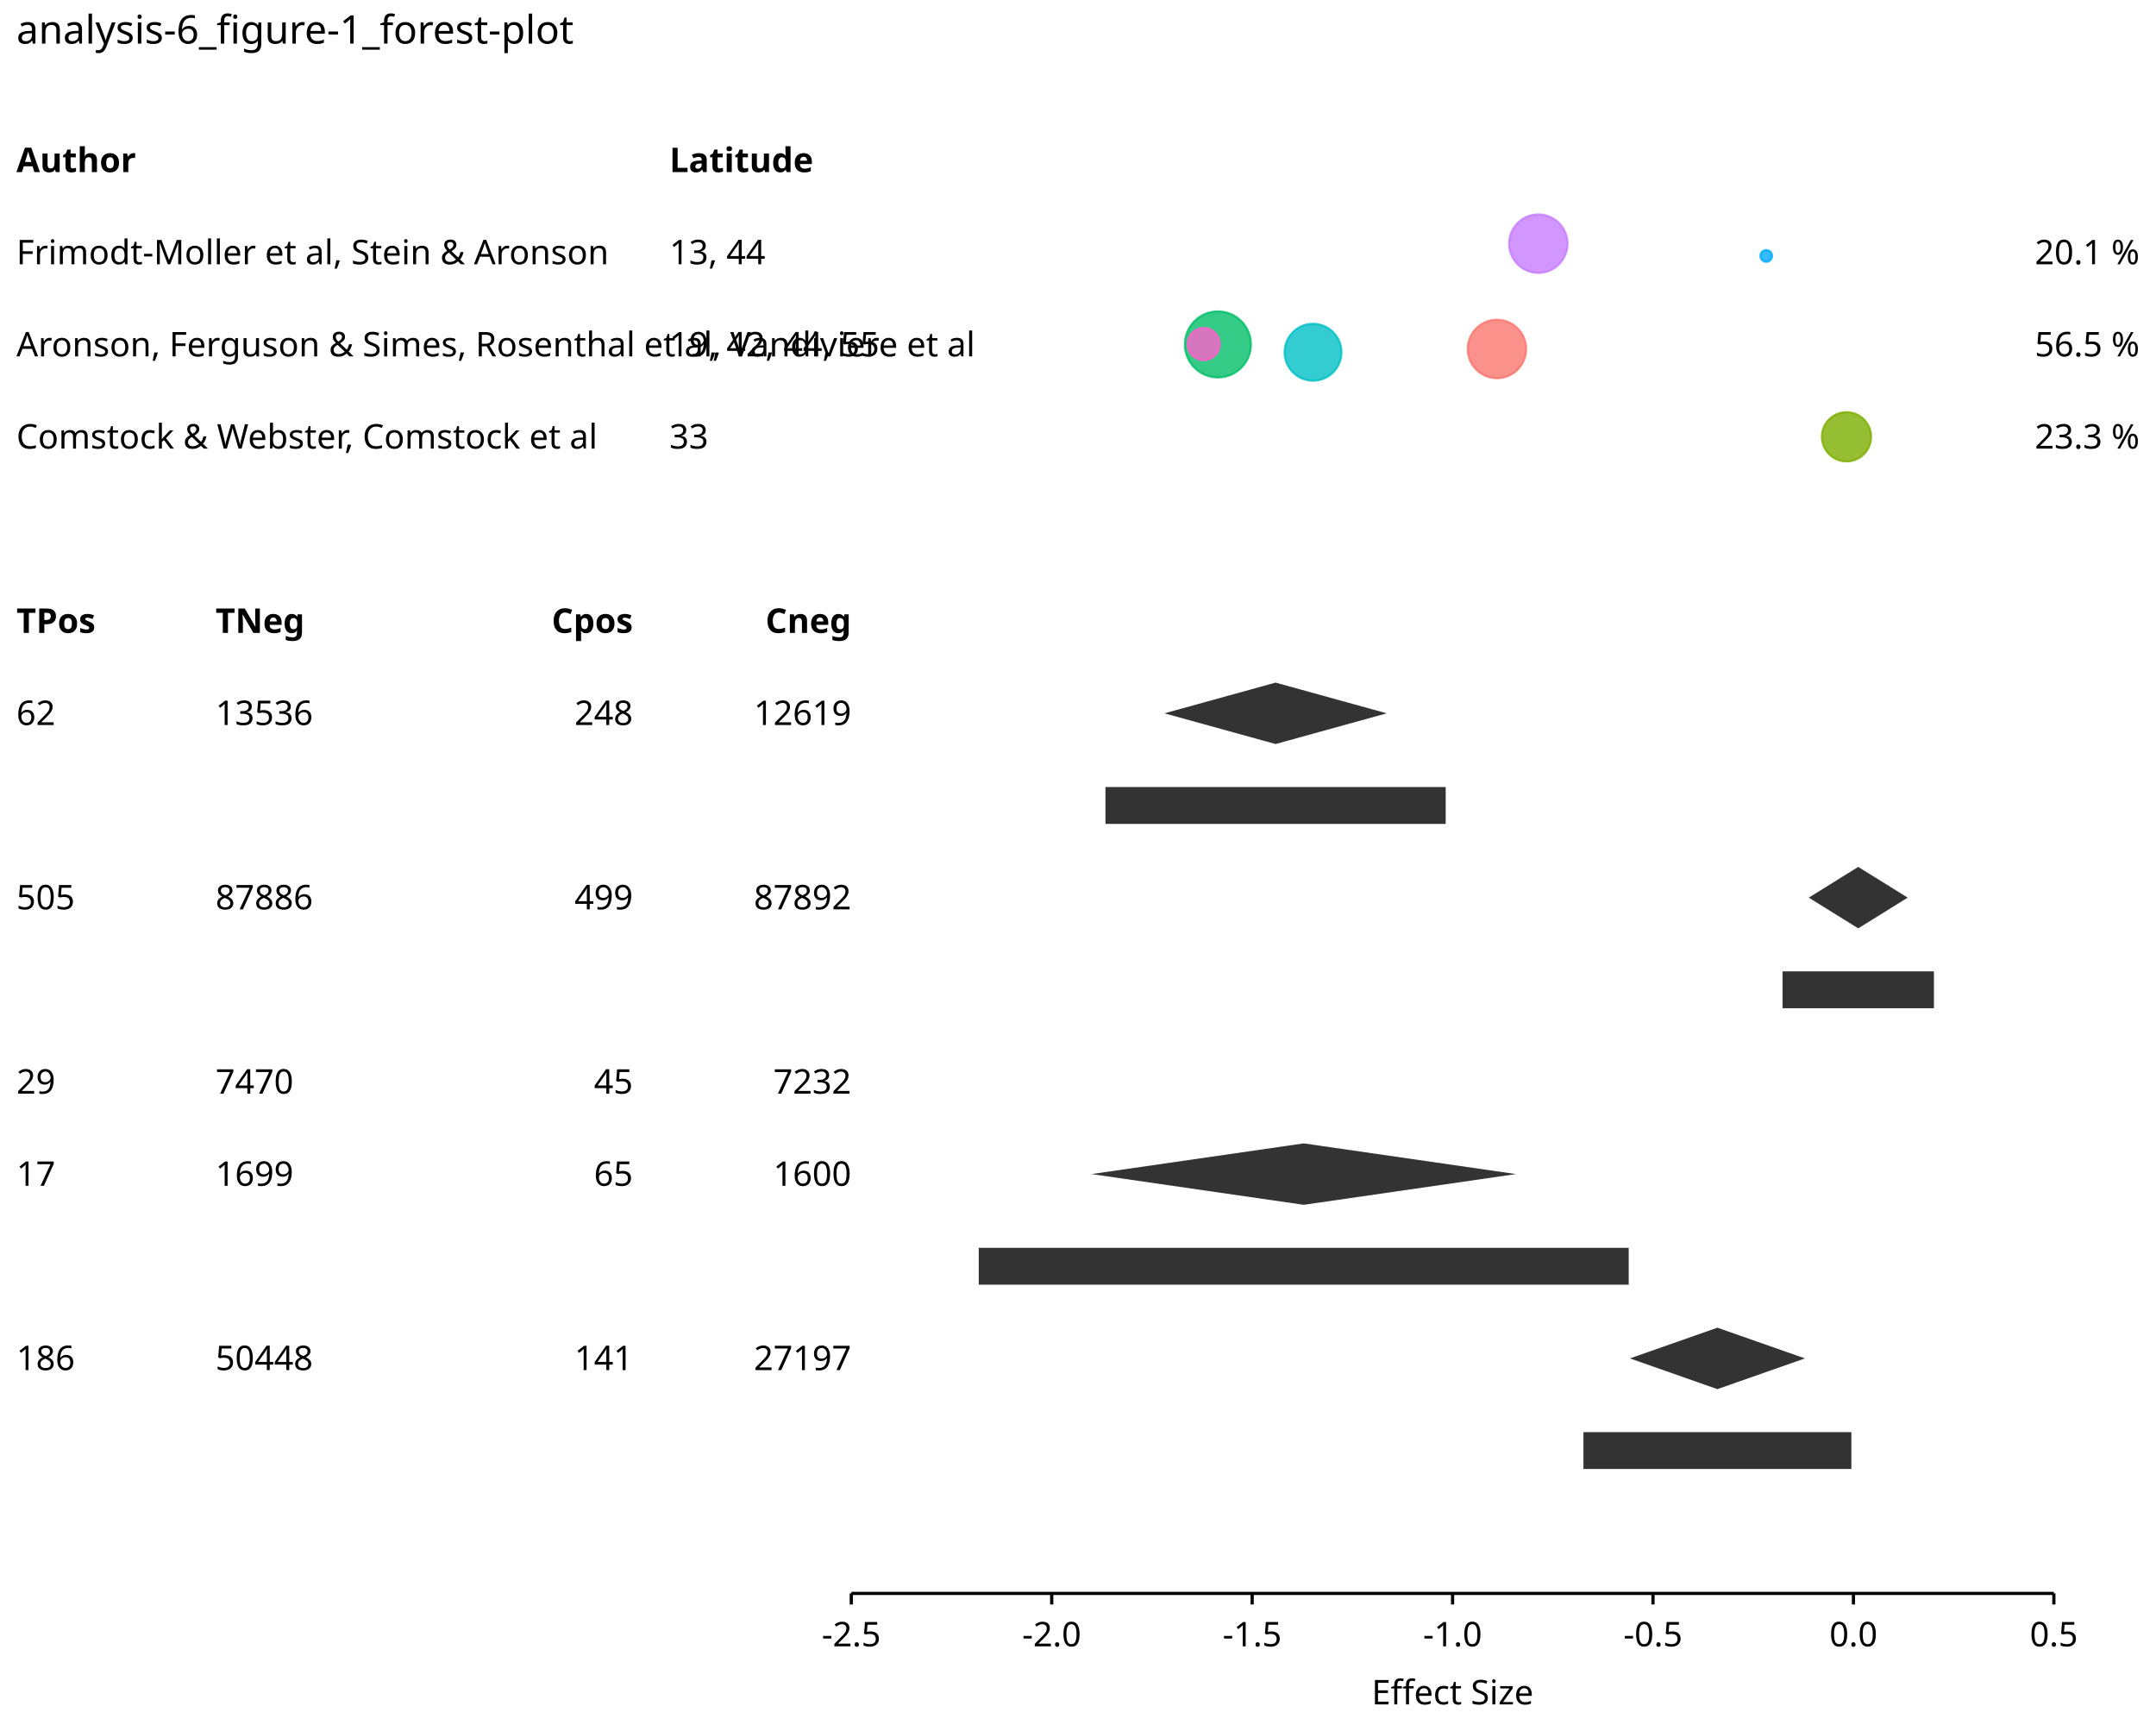
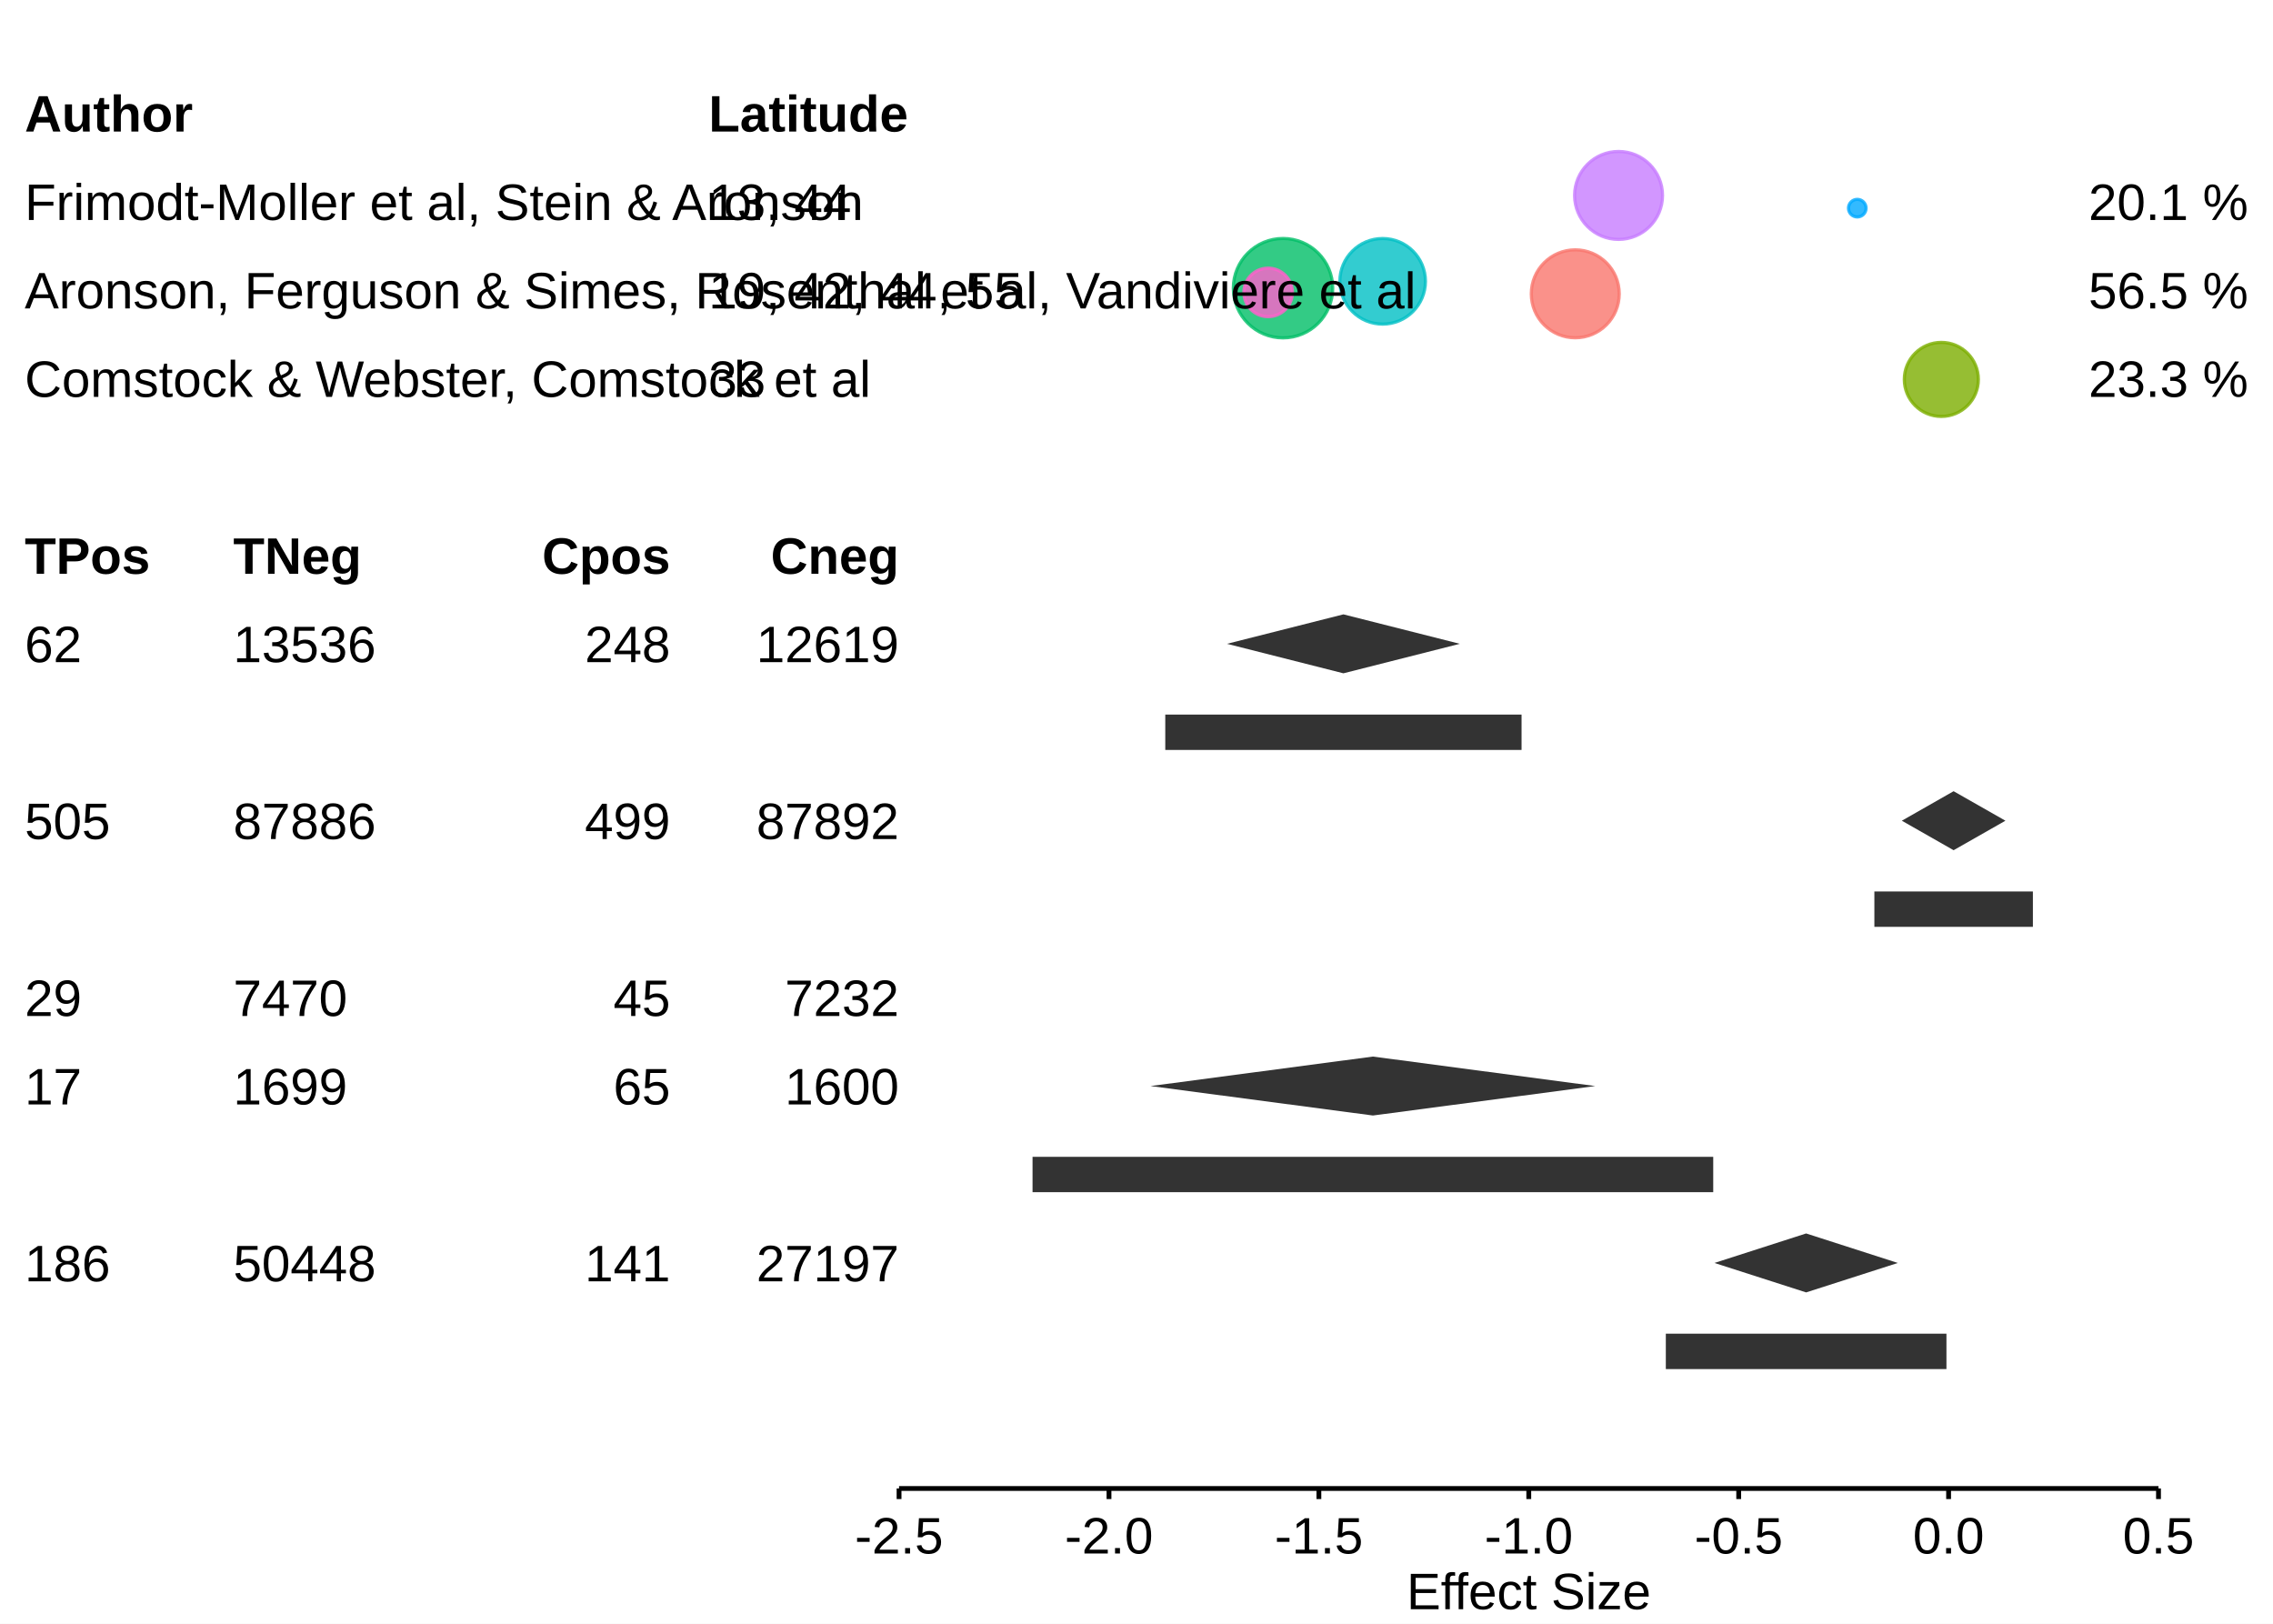
- <svg xmlns="http://www.w3.org/2000/svg" class="svglite" data-engine-version="2.0" width="720.00pt" height="576.00pt" viewBox="0 0 720.00 576.00">
-   <defs>
-     <style type="text/css">
+ <svg xmlns="http://www.w3.org/2000/svg" width="504.00pt" height="360.00pt" viewBox="0 0 504.00 360.00">
+   <g class="svglite">
+     <defs>
+       <style type="text/css">
    .svglite line, .svglite polyline, .svglite polygon, .svglite path, .svglite rect, .svglite circle {
      fill: none;
      stroke: #000000;
      stroke-linecap: round;
      stroke-linejoin: round;
      stroke-miterlimit: 10.00;
    }
+     .svglite text {
+       white-space: pre;
+     }
+     .svglite g.glyphgroup path {
+       fill: inherit;
+       stroke: none;
+     }
  </style>
-   </defs>
-   <rect width="100%" height="100%" style="stroke: none; fill: #FFFFFF;" />
-   <defs>
-     <clipPath id="cpMC4wMHw3MjAuMDB8MC4wMHw1NzYuMDA=">
-       <rect x="0.00" y="0.00" width="720.00" height="576.00" />
-     </clipPath>
-   </defs>
-   <g clip-path="url(#cpMC4wMHw3MjAuMDB8MC4wMHw1NzYuMDA=)">
-     <circle cx="589.84" cy="85.46" r="1.95" style="stroke-width: 0.71; stroke: #00A9FF; stroke-opacity: 0.80; fill: #00A9FF; fill-opacity: 0.80;" />
-     <circle cx="513.72" cy="81.36" r="9.75" style="stroke-width: 0.71; stroke: #C77CFF; stroke-opacity: 0.80; fill: #C77CFF; fill-opacity: 0.80;" />
-     <circle cx="499.91" cy="116.53" r="9.75" style="stroke-width: 0.71; stroke: #F8766D; stroke-opacity: 0.80; fill: #F8766D; fill-opacity: 0.80;" />
-     <circle cx="406.72" cy="115.01" r="11.02" style="stroke-width: 0.71; stroke: #00BE67; stroke-opacity: 0.80; fill: #00BE67; fill-opacity: 0.80;" />
-     <circle cx="438.49" cy="117.62" r="9.49" style="stroke-width: 0.71; stroke: #00BFC4; stroke-opacity: 0.80; fill: #00BFC4; fill-opacity: 0.80;" />
-     <circle cx="401.97" cy="114.89" r="5.38" style="stroke-width: 0.71; stroke: #FF61CC; stroke-opacity: 0.80; fill: #FF61CC; fill-opacity: 0.80;" />
-     <circle cx="616.64" cy="145.85" r="8.21" style="stroke-width: 0.71; stroke: #7CAE00; stroke-opacity: 0.80; fill: #7CAE00; fill-opacity: 0.80;" />
-     <polygon points="388.87,238.19 425.98,227.93 463.10,238.19 425.98,248.44 " style="stroke-width: 1.07; stroke: none; stroke-linecap: butt; fill: #333333;" />
-     <polygon points="369.17,262.80 482.79,262.80 482.79,275.11 369.17,275.11 " style="stroke-width: 1.07; stroke: none; stroke-linecap: butt; fill: #333333;" />
-     <polygon points="604.04,299.73 620.56,289.47 637.07,299.73 620.56,309.99 " style="stroke-width: 1.07; stroke: none; stroke-linecap: butt; fill: #333333;" />
-     <polygon points="595.28,324.35 645.84,324.35 645.84,336.66 595.28,336.66 " style="stroke-width: 1.07; stroke: none; stroke-linecap: butt; fill: #333333;" />
-     <polygon points="364.48,392.04 435.38,381.79 506.28,392.04 435.38,402.30 " style="stroke-width: 1.07; stroke: none; stroke-linecap: butt; fill: #333333;" />
-     <polygon points="326.85,416.66 543.91,416.66 543.91,428.97 326.85,428.97 " style="stroke-width: 1.07; stroke: none; stroke-linecap: butt; fill: #333333;" />
-     <polygon points="544.30,453.59 573.53,443.33 602.76,453.59 573.53,463.85 " style="stroke-width: 1.07; stroke: none; stroke-linecap: butt; fill: #333333;" />
-     <polygon points="528.79,478.21 618.27,478.21 618.27,490.51 528.79,490.51 " style="stroke-width: 1.07; stroke: none; stroke-linecap: butt; fill: #333333;" />
-     <text x="5.48" y="57.47" style="font-size: 11.38px; font-weight: bold; font-family: sans;" textLength="33.54px" lengthAdjust="spacingAndGlyphs">Author</text>
-     <text x="223.56" y="57.47" style="font-size: 11.38px; font-weight: bold; font-family: sans;" textLength="40.50px" lengthAdjust="spacingAndGlyphs">Latitude</text>
-     <text x="5.48" y="88.24" style="font-size: 11.38px; font-family: sans;" textLength="186.61px" lengthAdjust="spacingAndGlyphs">Frimodt-Moller et al, Stein &amp; Aronson</text>
-     <text x="5.48" y="119.01" style="font-size: 11.38px; font-family: sans;" textLength="309.39px" lengthAdjust="spacingAndGlyphs">Aronson, Ferguson &amp; Simes, Rosenthal et al, Vandiviere et al</text>
-     <text x="5.48" y="149.79" style="font-size: 11.38px; font-family: sans;" textLength="188.52px" lengthAdjust="spacingAndGlyphs">Comstock &amp; Webster, Comstock et al</text>
-     <text x="223.56" y="88.24" style="font-size: 11.38px; font-family: sans;" textLength="31.64px" lengthAdjust="spacingAndGlyphs">13, 44</text>
-     <text x="223.56" y="119.01" style="font-size: 11.38px; font-family: sans;" textLength="69.61px" lengthAdjust="spacingAndGlyphs">19, 42, 44, 55</text>
-     <text x="223.56" y="149.79" style="font-size: 11.38px; font-family: sans;" textLength="12.66px" lengthAdjust="spacingAndGlyphs">33</text>
-     <text x="5.48" y="211.33" style="font-size: 11.38px; font-weight: bold; font-family: sans;" textLength="26.57px" lengthAdjust="spacingAndGlyphs">TPos</text>
-     <text x="71.97" y="211.33" style="font-size: 11.38px; font-weight: bold; font-family: sans;" textLength="27.83px" lengthAdjust="spacingAndGlyphs">TNeg</text>
-     <text x="211.38" y="211.33" text-anchor="end" style="font-size: 11.38px; font-weight: bold; font-family: sans;" textLength="26.58px" lengthAdjust="spacingAndGlyphs">Cpos</text>
-     <text x="284.29" y="211.33" text-anchor="end" style="font-size: 11.38px; font-weight: bold; font-family: sans;" textLength="27.21px" lengthAdjust="spacingAndGlyphs">Cneg</text>
-     <text x="5.48" y="242.10" style="font-size: 11.38px; font-family: sans;" textLength="12.66px" lengthAdjust="spacingAndGlyphs">62</text>
-     <text x="5.48" y="303.65" style="font-size: 11.38px; font-family: sans;" textLength="18.99px" lengthAdjust="spacingAndGlyphs">505</text>
-     <text x="5.48" y="365.19" style="font-size: 11.38px; font-family: sans;" textLength="12.66px" lengthAdjust="spacingAndGlyphs">29</text>
-     <text x="5.48" y="395.96" style="font-size: 11.38px; font-family: sans;" textLength="12.66px" lengthAdjust="spacingAndGlyphs">17</text>
-     <text x="5.48" y="457.50" style="font-size: 11.38px; font-family: sans;" textLength="18.99px" lengthAdjust="spacingAndGlyphs">186</text>
-     <text x="71.97" y="242.10" style="font-size: 11.38px; font-family: sans;" textLength="31.65px" lengthAdjust="spacingAndGlyphs">13536</text>
-     <text x="71.97" y="303.65" style="font-size: 11.38px; font-family: sans;" textLength="31.65px" lengthAdjust="spacingAndGlyphs">87886</text>
-     <text x="71.97" y="365.19" style="font-size: 11.38px; font-family: sans;" textLength="25.32px" lengthAdjust="spacingAndGlyphs">7470</text>
-     <text x="71.97" y="395.96" style="font-size: 11.38px; font-family: sans;" textLength="25.32px" lengthAdjust="spacingAndGlyphs">1699</text>
-     <text x="71.97" y="457.50" style="font-size: 11.38px; font-family: sans;" textLength="31.65px" lengthAdjust="spacingAndGlyphs">50448</text>
-     <text x="211.38" y="242.10" text-anchor="end" style="font-size: 11.38px; font-family: sans;" textLength="18.99px" lengthAdjust="spacingAndGlyphs">248</text>
-     <text x="211.38" y="303.65" text-anchor="end" style="font-size: 11.38px; font-family: sans;" textLength="18.99px" lengthAdjust="spacingAndGlyphs">499</text>
-     <text x="211.38" y="365.19" text-anchor="end" style="font-size: 11.38px; font-family: sans;" textLength="12.66px" lengthAdjust="spacingAndGlyphs">45</text>
-     <text x="211.38" y="395.96" text-anchor="end" style="font-size: 11.38px; font-family: sans;" textLength="12.66px" lengthAdjust="spacingAndGlyphs">65</text>
-     <text x="211.38" y="457.50" text-anchor="end" style="font-size: 11.38px; font-family: sans;" textLength="18.99px" lengthAdjust="spacingAndGlyphs">141</text>
-     <text x="284.29" y="242.10" text-anchor="end" style="font-size: 11.38px; font-family: sans;" textLength="31.65px" lengthAdjust="spacingAndGlyphs">12619</text>
-     <text x="284.29" y="303.65" text-anchor="end" style="font-size: 11.38px; font-family: sans;" textLength="31.65px" lengthAdjust="spacingAndGlyphs">87892</text>
-     <text x="284.29" y="365.19" text-anchor="end" style="font-size: 11.38px; font-family: sans;" textLength="25.32px" lengthAdjust="spacingAndGlyphs">7232</text>
-     <text x="284.29" y="395.96" text-anchor="end" style="font-size: 11.38px; font-family: sans;" textLength="25.32px" lengthAdjust="spacingAndGlyphs">1600</text>
-     <text x="284.29" y="457.50" text-anchor="end" style="font-size: 11.38px; font-family: sans;" textLength="31.65px" lengthAdjust="spacingAndGlyphs">27197</text>
-     <text x="714.52" y="88.24" text-anchor="end" style="font-size: 11.38px; font-family: sans;" textLength="35.43px" lengthAdjust="spacingAndGlyphs">20.1 %</text>
-     <text x="714.52" y="119.01" text-anchor="end" style="font-size: 11.38px; font-family: sans;" textLength="35.43px" lengthAdjust="spacingAndGlyphs">56.5 %</text>
-     <text x="714.52" y="149.79" text-anchor="end" style="font-size: 11.38px; font-family: sans;" textLength="35.43px" lengthAdjust="spacingAndGlyphs">23.3 %</text>
-     <line x1="284.29" y1="532.06" x2="685.89" y2="532.06" style="stroke-width: 1.07; stroke-linecap: butt;" />
-     <line x1="284.29" y1="532.06" x2="284.29" y2="535.75" style="stroke-width: 1.07; stroke-linecap: butt;" />
-     <line x1="351.22" y1="532.06" x2="351.22" y2="535.75" style="stroke-width: 1.07; stroke-linecap: butt;" />
-     <line x1="418.16" y1="532.06" x2="418.16" y2="535.75" style="stroke-width: 1.07; stroke-linecap: butt;" />
-     <line x1="485.09" y1="532.06" x2="485.09" y2="535.75" style="stroke-width: 1.07; stroke-linecap: butt;" />
-     <line x1="552.02" y1="532.06" x2="552.02" y2="535.75" style="stroke-width: 1.07; stroke-linecap: butt;" />
-     <line x1="618.96" y1="532.06" x2="618.96" y2="535.75" style="stroke-width: 1.07; stroke-linecap: butt;" />
-     <line x1="685.89" y1="532.06" x2="685.89" y2="535.75" style="stroke-width: 1.07; stroke-linecap: butt;" />
-     <text x="284.29" y="549.74" text-anchor="middle" style="font-size: 11.38px; font-family: sans;" textLength="19.61px" lengthAdjust="spacingAndGlyphs">-2.5</text>
-     <text x="351.22" y="549.74" text-anchor="middle" style="font-size: 11.38px; font-family: sans;" textLength="19.61px" lengthAdjust="spacingAndGlyphs">-2.0</text>
-     <text x="418.16" y="549.74" text-anchor="middle" style="font-size: 11.38px; font-family: sans;" textLength="19.61px" lengthAdjust="spacingAndGlyphs">-1.5</text>
-     <text x="485.09" y="549.74" text-anchor="middle" style="font-size: 11.38px; font-family: sans;" textLength="19.61px" lengthAdjust="spacingAndGlyphs">-1.0</text>
-     <text x="552.02" y="549.74" text-anchor="middle" style="font-size: 11.38px; font-family: sans;" textLength="19.61px" lengthAdjust="spacingAndGlyphs">-0.5</text>
-     <text x="618.96" y="549.74" text-anchor="middle" style="font-size: 11.38px; font-family: sans;" textLength="15.82px" lengthAdjust="spacingAndGlyphs">0.0</text>
-     <text x="685.89" y="549.74" text-anchor="middle" style="font-size: 11.38px; font-family: sans;" textLength="15.82px" lengthAdjust="spacingAndGlyphs">0.5</text>
-     <text x="485.09" y="569.12" text-anchor="middle" style="font-size: 11.38px; font-family: sans;" textLength="54.41px" lengthAdjust="spacingAndGlyphs">Effect Size</text>
-     <text x="5.48" y="14.56" style="font-size: 13.20px; font-family: sans;" textLength="177.57px" lengthAdjust="spacingAndGlyphs">analysis-6_figure-1_forest-plot</text>
+     </defs>
+     <rect width="100%" height="100%" style="stroke: none; fill: #FFFFFF;" />
+     <defs>
+       <clipPath id="cpMC4wMHw1MDQuMDB8MC4wMHwzNjAuMDA=">
+         <rect x="0.00" y="0.00" width="504.00" height="360.00" />
+       </clipPath>
+     </defs>
+     <g clip-path="url(#cpMC4wMHw1MDQuMDB8MC4wMHwzNjAuMDA=)">
+       <circle cx="411.82" cy="46.15" r="1.95" style="stroke-width: 0.71; stroke: #00A9FF; stroke-opacity: 0.80; fill: #00A9FF; fill-opacity: 0.80;" />
+       <circle cx="358.89" cy="43.33" r="9.75" style="stroke-width: 0.71; stroke: #C77CFF; stroke-opacity: 0.80; fill: #C77CFF; fill-opacity: 0.80;" />
+       <circle cx="349.29" cy="65.14" r="9.75" style="stroke-width: 0.71; stroke: #F8766D; stroke-opacity: 0.80; fill: #F8766D; fill-opacity: 0.80;" />
+       <circle cx="284.49" cy="63.89" r="11.02" style="stroke-width: 0.71; stroke: #00BE67; stroke-opacity: 0.80; fill: #00BE67; fill-opacity: 0.80;" />
+       <circle cx="306.58" cy="62.37" r="9.49" style="stroke-width: 0.71; stroke: #00BFC4; stroke-opacity: 0.80; fill: #00BFC4; fill-opacity: 0.80;" />
+       <circle cx="281.19" cy="64.83" r="5.38" style="stroke-width: 0.71; stroke: #FF61CC; stroke-opacity: 0.80; fill: #FF61CC; fill-opacity: 0.80;" />
+       <circle cx="430.46" cy="84.12" r="8.21" style="stroke-width: 0.71; stroke: #7CAE00; stroke-opacity: 0.80; fill: #7CAE00; fill-opacity: 0.80;" />
+       <polygon points="272.07,142.74 297.88,136.21 323.69,142.74 297.88,149.28 " style="stroke-width: 1.07; stroke: none; stroke-linecap: butt; fill: #333333;" />
+       <polygon points="258.38,158.43 337.38,158.43 337.38,166.27 258.38,166.27 " style="stroke-width: 1.07; stroke: none; stroke-linecap: butt; fill: #333333;" />
+       <polygon points="421.70,181.96 433.18,175.42 444.67,181.96 433.18,188.50 " style="stroke-width: 1.07; stroke: none; stroke-linecap: butt; fill: #333333;" />
+       <polygon points="415.61,197.65 450.76,197.65 450.76,205.49 415.61,205.49 " style="stroke-width: 1.07; stroke: none; stroke-linecap: butt; fill: #333333;" />
+       <polygon points="255.11,240.79 304.42,234.25 353.72,240.79 304.42,247.32 " style="stroke-width: 1.07; stroke: none; stroke-linecap: butt; fill: #333333;" />
+       <polygon points="228.95,256.48 379.88,256.48 379.88,264.32 228.95,264.32 " style="stroke-width: 1.07; stroke: none; stroke-linecap: butt; fill: #333333;" />
+       <polygon points="380.15,280.01 400.48,273.47 420.81,280.01 400.48,286.54 " style="stroke-width: 1.07; stroke: none; stroke-linecap: butt; fill: #333333;" />
+       <polygon points="369.37,295.69 431.59,295.69 431.59,303.54 369.37,303.54 " style="stroke-width: 1.07; stroke: none; stroke-linecap: butt; fill: #333333;" />
+       <text x="5.48" y="29.16" style="font-size: 11.38px; font-weight: bold; font-family: &quot;Arial&quot;;" textLength="37.28px" lengthAdjust="spacingAndGlyphs">Author</text>
+       <text x="157.12" y="29.16" style="font-size: 11.38px; font-weight: bold; font-family: &quot;Arial&quot;;" textLength="44.23px" lengthAdjust="spacingAndGlyphs">Latitude</text>
+       <text x="5.48" y="48.77" style="font-size: 11.38px; font-family: &quot;Arial&quot;;" textLength="185.86px" lengthAdjust="spacingAndGlyphs">Frimodt-Moller et al, Stein &amp; Aronson</text>
+       <text x="5.48" y="68.38" style="font-size: 11.38px; font-family: &quot;Arial&quot;;" textLength="308.36px" lengthAdjust="spacingAndGlyphs">Aronson, Ferguson &amp; Simes, Rosenthal et al, Vandiviere et al</text>
+       <text x="5.48" y="87.99" style="font-size: 11.38px; font-family: &quot;Arial&quot;;" textLength="187.52px" lengthAdjust="spacingAndGlyphs">Comstock &amp; Webster, Comstock et al</text>
+       <text x="157.12" y="48.77" style="font-size: 11.38px; font-family: &quot;Arial&quot;;" textLength="31.62px" lengthAdjust="spacingAndGlyphs">13, 44</text>
+       <text x="157.12" y="68.38" style="font-size: 11.38px; font-family: &quot;Arial&quot;;" textLength="69.56px" lengthAdjust="spacingAndGlyphs">19, 42, 44, 55</text>
+       <text x="157.12" y="87.99" style="font-size: 11.38px; font-family: &quot;Arial&quot;;" textLength="12.66px" lengthAdjust="spacingAndGlyphs">33</text>
+       <text x="5.48" y="127.21" style="font-size: 11.38px; font-weight: bold; font-family: &quot;Arial&quot;;" textLength="27.83px" lengthAdjust="spacingAndGlyphs">TPos</text>
+       <text x="51.72" y="127.21" style="font-size: 11.38px; font-weight: bold; font-family: &quot;Arial&quot;;" textLength="28.45px" lengthAdjust="spacingAndGlyphs">TNeg</text>
+       <text x="148.65" y="127.21" text-anchor="end" style="font-size: 11.38px; font-weight: bold; font-family: &quot;Arial&quot;;" textLength="28.45px" lengthAdjust="spacingAndGlyphs">Cpos</text>
+       <text x="199.35" y="127.21" text-anchor="end" style="font-size: 11.38px; font-weight: bold; font-family: &quot;Arial&quot;;" textLength="28.45px" lengthAdjust="spacingAndGlyphs">Cneg</text>
+       <text x="5.48" y="146.81" style="font-size: 11.38px; font-family: &quot;Arial&quot;;" textLength="12.66px" lengthAdjust="spacingAndGlyphs">62</text>
+       <text x="5.48" y="186.03" style="font-size: 11.38px; font-family: &quot;Arial&quot;;" textLength="18.98px" lengthAdjust="spacingAndGlyphs">505</text>
+       <text x="5.48" y="225.25" style="font-size: 11.38px; font-family: &quot;Arial&quot;;" textLength="12.66px" lengthAdjust="spacingAndGlyphs">29</text>
+       <text x="5.48" y="244.86" style="font-size: 11.38px; font-family: &quot;Arial&quot;;" textLength="12.66px" lengthAdjust="spacingAndGlyphs">17</text>
+       <text x="5.48" y="284.08" style="font-size: 11.38px; font-family: &quot;Arial&quot;;" textLength="18.98px" lengthAdjust="spacingAndGlyphs">186</text>
+       <text x="51.72" y="146.81" style="font-size: 11.38px; font-family: &quot;Arial&quot;;" textLength="31.64px" lengthAdjust="spacingAndGlyphs">13536</text>
+       <text x="51.72" y="186.03" style="font-size: 11.38px; font-family: &quot;Arial&quot;;" textLength="31.64px" lengthAdjust="spacingAndGlyphs">87886</text>
+       <text x="51.72" y="225.25" style="font-size: 11.38px; font-family: &quot;Arial&quot;;" textLength="25.31px" lengthAdjust="spacingAndGlyphs">7470</text>
+       <text x="51.72" y="244.86" style="font-size: 11.38px; font-family: &quot;Arial&quot;;" textLength="25.31px" lengthAdjust="spacingAndGlyphs">1699</text>
+       <text x="51.72" y="284.08" style="font-size: 11.38px; font-family: &quot;Arial&quot;;" textLength="31.64px" lengthAdjust="spacingAndGlyphs">50448</text>
+       <text x="148.65" y="146.81" text-anchor="end" style="font-size: 11.38px; font-family: &quot;Arial&quot;;" textLength="18.98px" lengthAdjust="spacingAndGlyphs">248</text>
+       <text x="148.65" y="186.03" text-anchor="end" style="font-size: 11.38px; font-family: &quot;Arial&quot;;" textLength="18.98px" lengthAdjust="spacingAndGlyphs">499</text>
+       <text x="148.65" y="225.25" text-anchor="end" style="font-size: 11.38px; font-family: &quot;Arial&quot;;" textLength="12.66px" lengthAdjust="spacingAndGlyphs">45</text>
+       <text x="148.65" y="244.86" text-anchor="end" style="font-size: 11.38px; font-family: &quot;Arial&quot;;" textLength="12.66px" lengthAdjust="spacingAndGlyphs">65</text>
+       <text x="148.65" y="284.08" text-anchor="end" style="font-size: 11.38px; font-family: &quot;Arial&quot;;" textLength="18.98px" lengthAdjust="spacingAndGlyphs">141</text>
+       <text x="199.35" y="146.81" text-anchor="end" style="font-size: 11.38px; font-family: &quot;Arial&quot;;" textLength="31.64px" lengthAdjust="spacingAndGlyphs">12619</text>
+       <text x="199.35" y="186.03" text-anchor="end" style="font-size: 11.38px; font-family: &quot;Arial&quot;;" textLength="31.64px" lengthAdjust="spacingAndGlyphs">87892</text>
+       <text x="199.35" y="225.25" text-anchor="end" style="font-size: 11.38px; font-family: &quot;Arial&quot;;" textLength="25.31px" lengthAdjust="spacingAndGlyphs">7232</text>
+       <text x="199.35" y="244.86" text-anchor="end" style="font-size: 11.38px; font-family: &quot;Arial&quot;;" textLength="25.31px" lengthAdjust="spacingAndGlyphs">1600</text>
+       <text x="199.35" y="284.08" text-anchor="end" style="font-size: 11.38px; font-family: &quot;Arial&quot;;" textLength="31.64px" lengthAdjust="spacingAndGlyphs">27197</text>
+       <text x="498.52" y="48.77" text-anchor="end" style="font-size: 11.38px; font-family: &quot;Arial&quot;;" textLength="35.41px" lengthAdjust="spacingAndGlyphs">20.1 %</text>
+       <text x="498.52" y="68.38" text-anchor="end" style="font-size: 11.38px; font-family: &quot;Arial&quot;;" textLength="35.41px" lengthAdjust="spacingAndGlyphs">56.5 %</text>
+       <text x="498.52" y="87.99" text-anchor="end" style="font-size: 11.38px; font-family: &quot;Arial&quot;;" textLength="35.41px" lengthAdjust="spacingAndGlyphs">23.3 %</text>
+       <line x1="199.35" y1="330.01" x2="478.61" y2="330.01" style="stroke-width: 1.07; stroke-linecap: butt;" />
+       <line x1="199.35" y1="330.01" x2="199.35" y2="332.36" style="stroke-width: 1.07; stroke-linecap: butt;" />
+       <line x1="245.90" y1="330.01" x2="245.90" y2="332.36" style="stroke-width: 1.07; stroke-linecap: butt;" />
+       <line x1="292.44" y1="330.01" x2="292.44" y2="332.36" style="stroke-width: 1.07; stroke-linecap: butt;" />
+       <line x1="338.98" y1="330.01" x2="338.98" y2="332.36" style="stroke-width: 1.07; stroke-linecap: butt;" />
+       <line x1="385.53" y1="330.01" x2="385.53" y2="332.36" style="stroke-width: 1.07; stroke-linecap: butt;" />
+       <line x1="432.07" y1="330.01" x2="432.07" y2="332.36" style="stroke-width: 1.07; stroke-linecap: butt;" />
+       <line x1="478.61" y1="330.01" x2="478.61" y2="332.36" style="stroke-width: 1.07; stroke-linecap: butt;" />
+       <text x="199.35" y="344.43" text-anchor="middle" style="font-size: 11.38px; font-family: &quot;Arial&quot;;" textLength="19.59px" lengthAdjust="spacingAndGlyphs">-2.5</text>
+       <text x="245.90" y="344.43" text-anchor="middle" style="font-size: 11.38px; font-family: &quot;Arial&quot;;" textLength="19.59px" lengthAdjust="spacingAndGlyphs">-2.0</text>
+       <text x="292.44" y="344.43" text-anchor="middle" style="font-size: 11.38px; font-family: &quot;Arial&quot;;" textLength="19.59px" lengthAdjust="spacingAndGlyphs">-1.5</text>
+       <text x="338.98" y="344.43" text-anchor="middle" style="font-size: 11.38px; font-family: &quot;Arial&quot;;" textLength="19.59px" lengthAdjust="spacingAndGlyphs">-1.0</text>
+       <text x="385.53" y="344.43" text-anchor="middle" style="font-size: 11.38px; font-family: &quot;Arial&quot;;" textLength="19.59px" lengthAdjust="spacingAndGlyphs">-0.5</text>
+       <text x="432.07" y="344.43" text-anchor="middle" style="font-size: 11.38px; font-family: &quot;Arial&quot;;" textLength="15.81px" lengthAdjust="spacingAndGlyphs">0.0</text>
+       <text x="478.61" y="344.43" text-anchor="middle" style="font-size: 11.38px; font-family: &quot;Arial&quot;;" textLength="15.81px" lengthAdjust="spacingAndGlyphs">0.5</text>
+       <text x="338.98" y="356.78" text-anchor="middle" style="font-size: 11.38px; font-family: &quot;Arial&quot;;" textLength="54.17px" lengthAdjust="spacingAndGlyphs">Effect Size</text>
+     </g>
  </g>
</svg>
